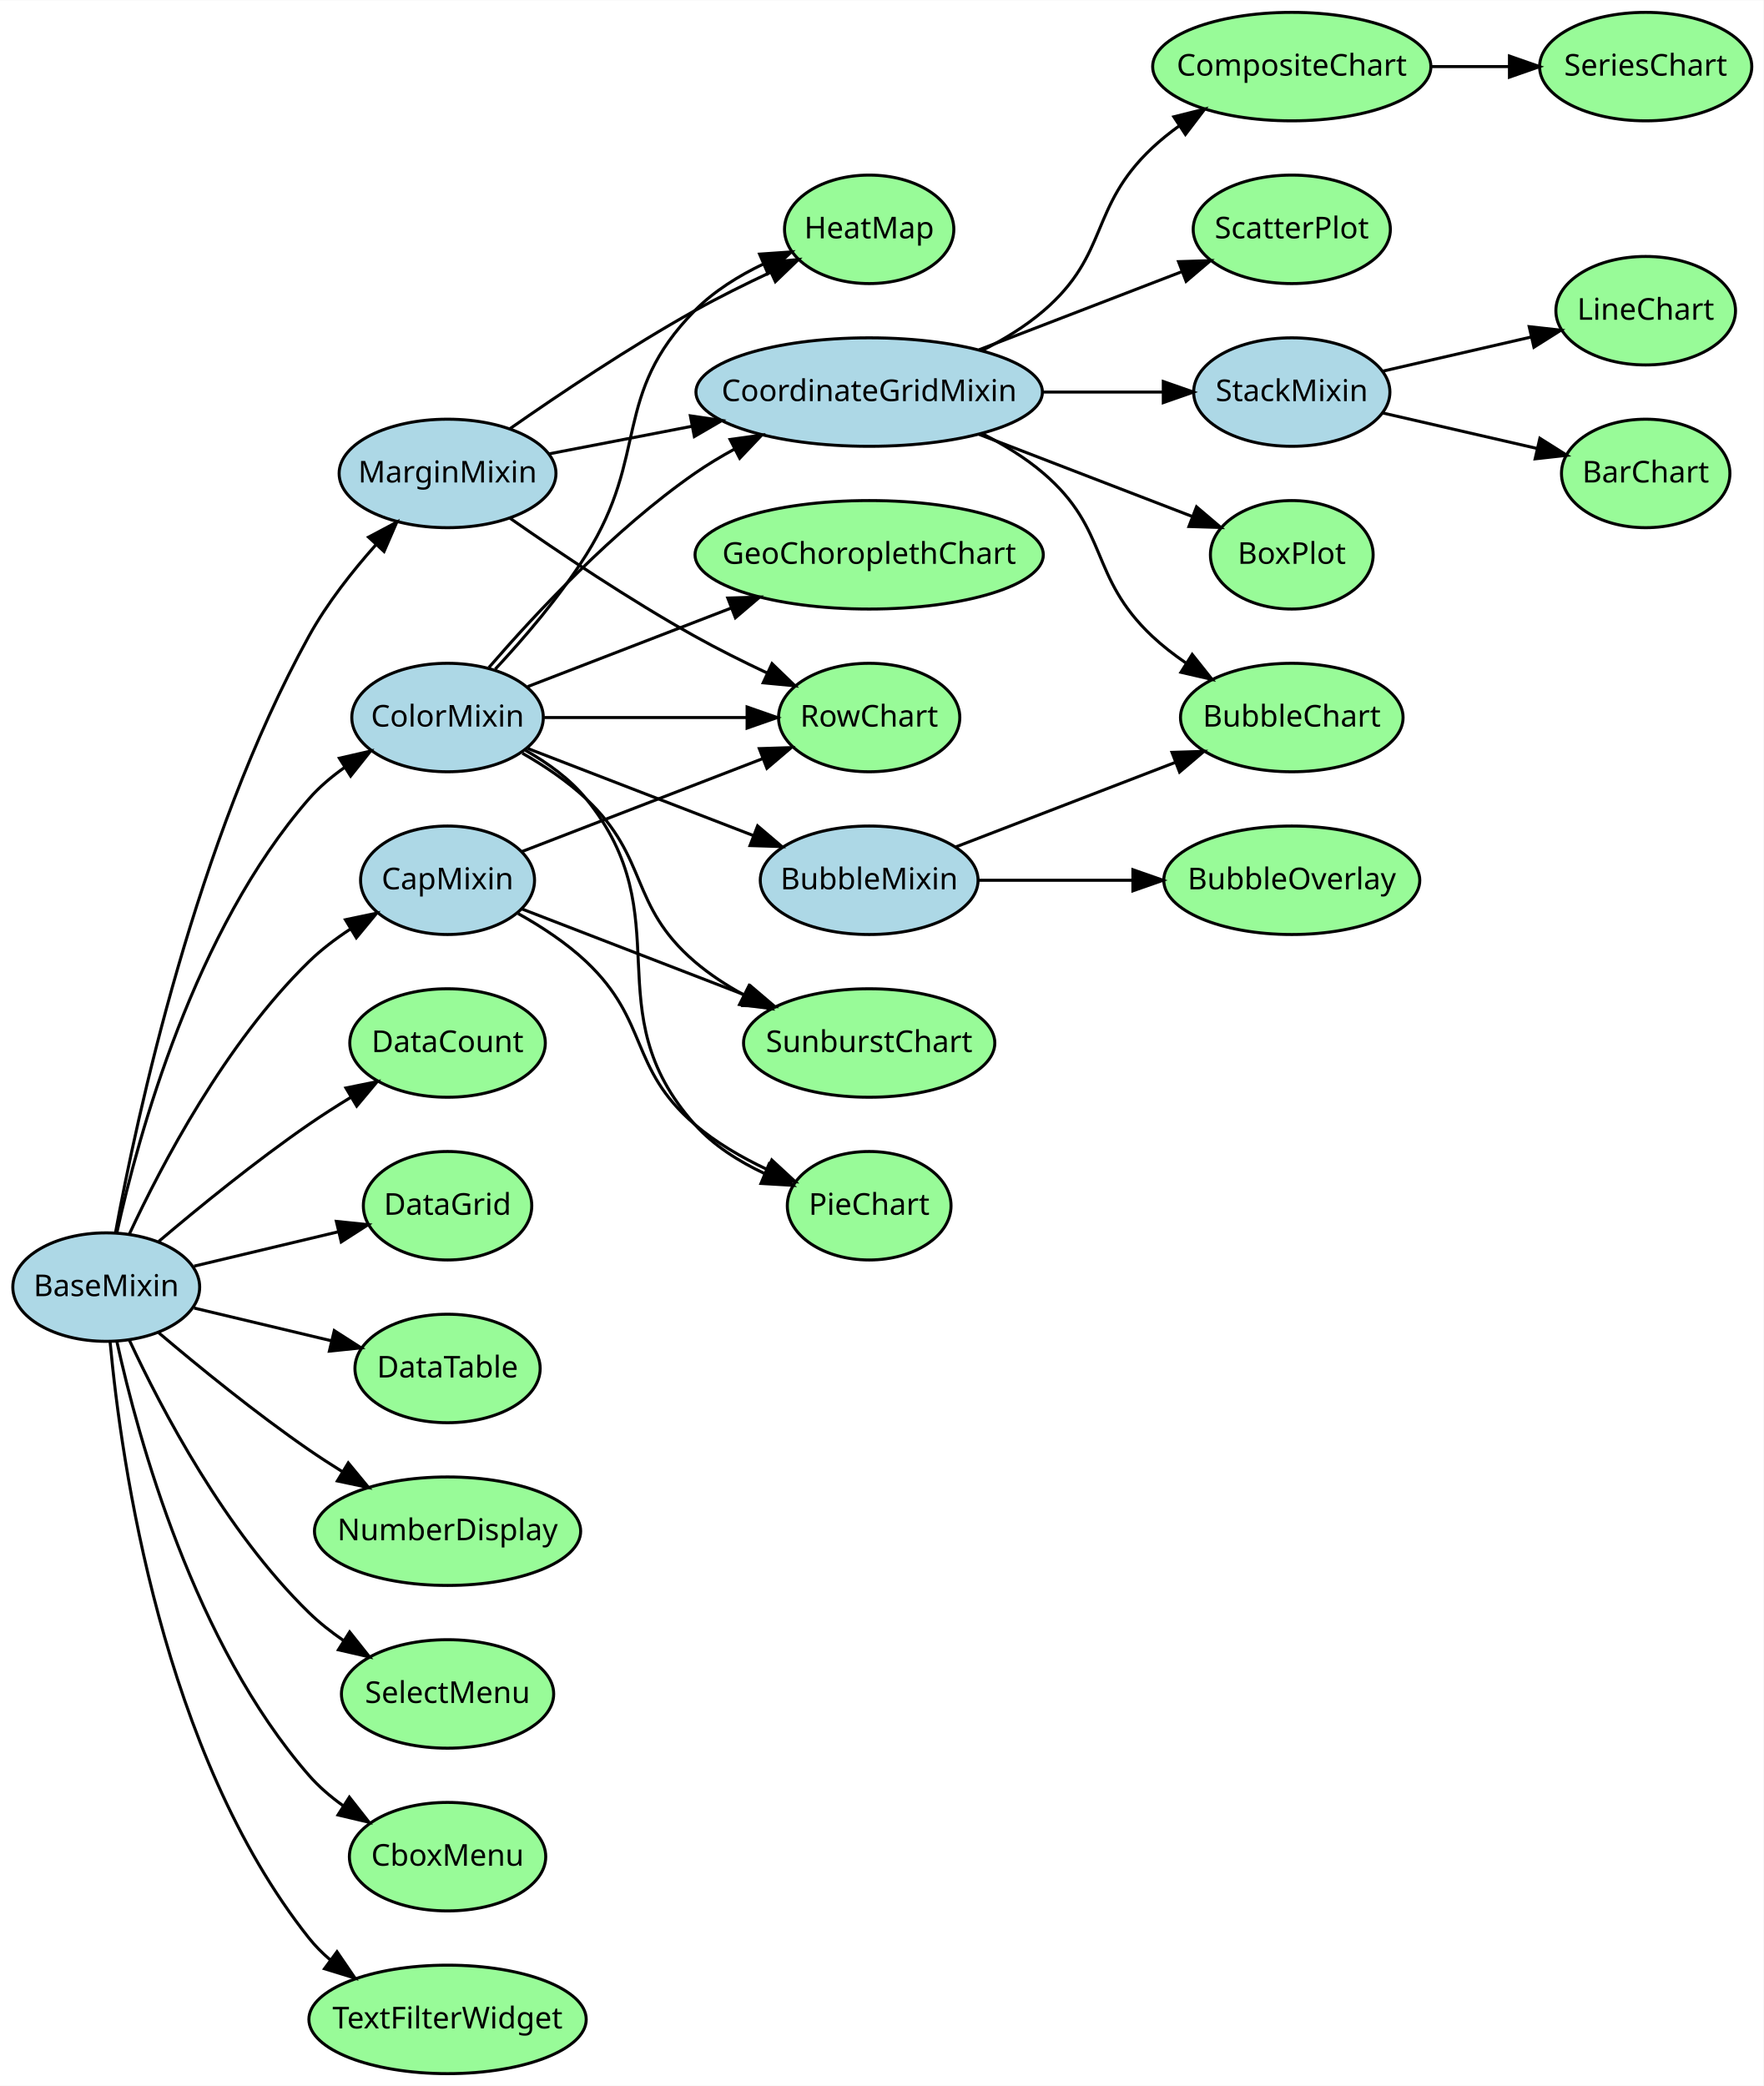
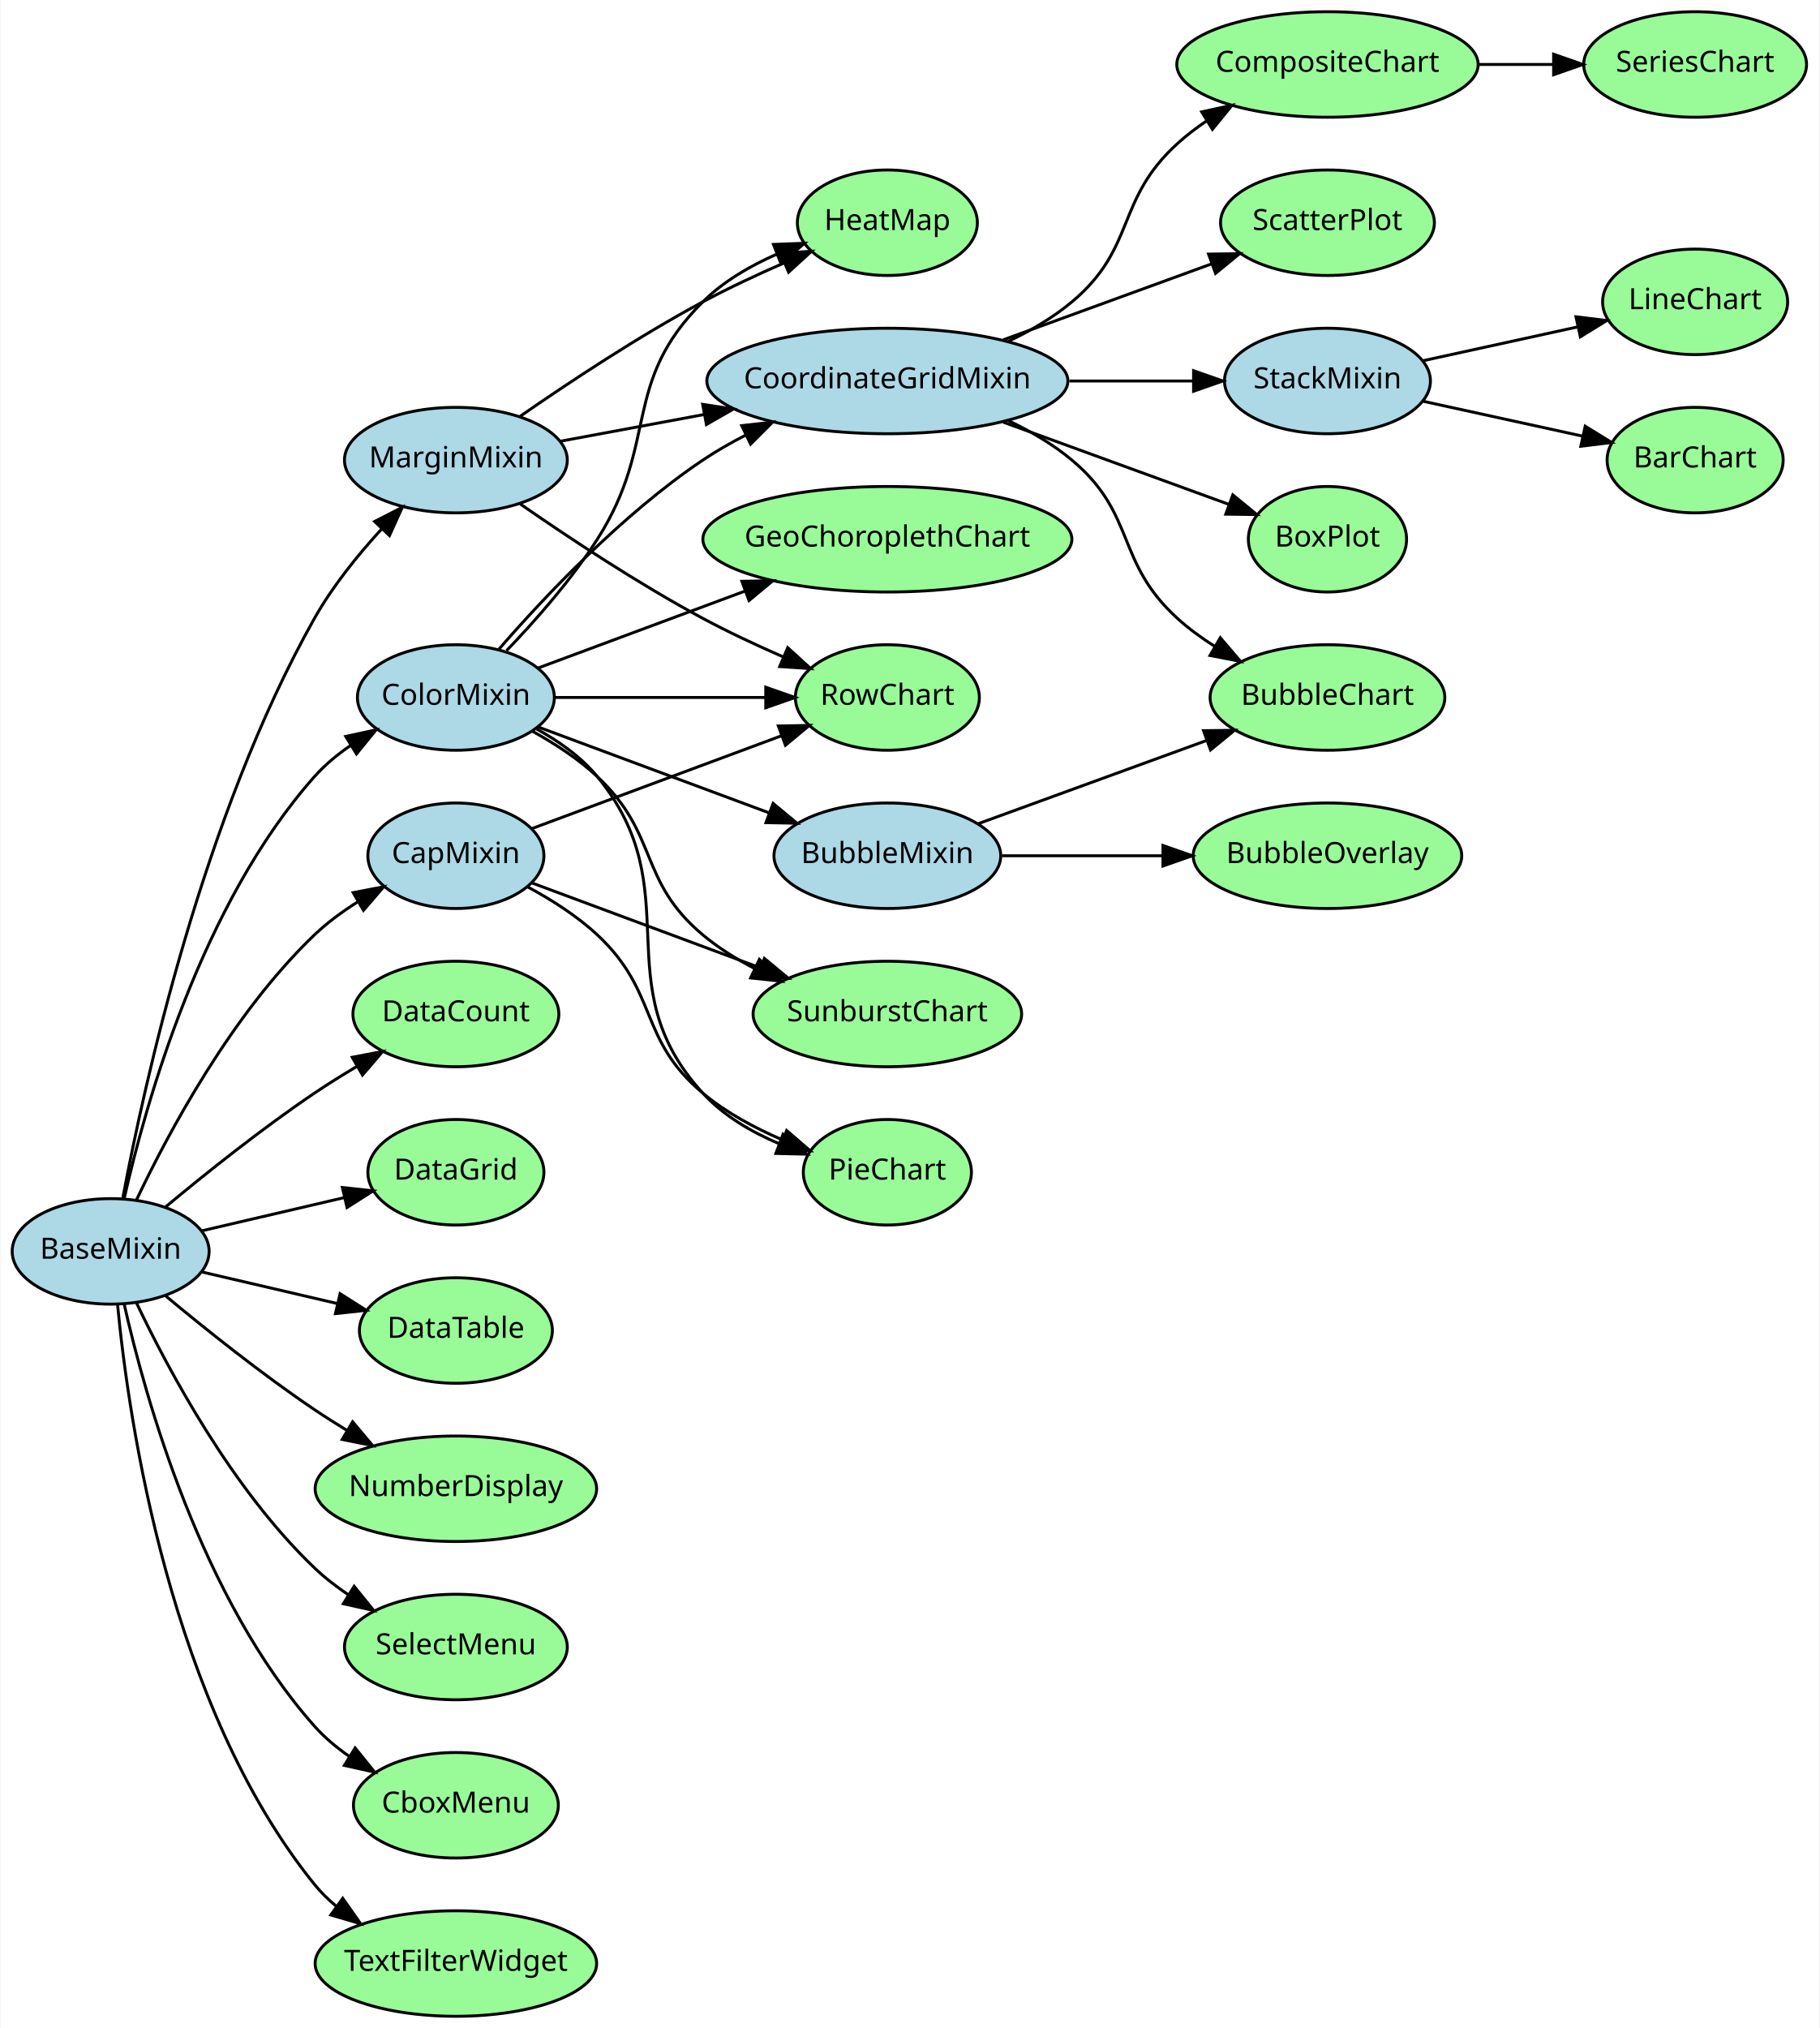
- <svg xmlns="http://www.w3.org/2000/svg" xmlns:xlink="http://www.w3.org/1999/xlink" width="585pt" height="692pt" viewBox="0.00 0.00 585.17 692.00">
+ <svg xmlns="http://www.w3.org/2000/svg" xmlns:xlink="http://www.w3.org/1999/xlink" width="621pt" height="692pt" viewBox="0.00 0.00 620.58 692.00">
  <g id="graph0" class="graph" transform="scale(1 1) rotate(0) translate(4 688)">
-     <polygon fill="#ffffff" stroke="transparent" points="-4,4 -4,-688 581.171,-688 581.171,4 -4,4" />
+     <polygon fill="white" stroke="none" points="-4,4 -4,-688 616.576,-688 616.576,4 -4,4" />
    <g id="node1" class="node">
      <g id="a_node1">
        <a xlink:href="BaseMixin.html" xlink:title="BaseMixin">
-           <ellipse fill="#add8e6" stroke="#000000" cx="31.251" cy="-261" rx="31.003" ry="18" />
-           <text text-anchor="middle" x="31.251" y="-258" font-family="sans-serif" font-size="10.00" fill="#000000">BaseMixin</text>
+           <ellipse fill="lightblue" stroke="black" cx="33.554" cy="-261" rx="33.608" ry="18" />
+           <text text-anchor="middle" x="33.554" y="-258.5" font-family="sans-serif" font-size="10.00">BaseMixin</text>
        </a>
      </g>
    </g>
    <g id="node2" class="node">
      <g id="a_node2">
        <a xlink:href="ColorMixin.html" xlink:title="ColorMixin">
-           <ellipse fill="#add8e6" stroke="#000000" cx="144.507" cy="-450" rx="31.776" ry="18" />
-           <text text-anchor="middle" x="144.507" y="-447" font-family="sans-serif" font-size="10.00" fill="#000000">ColorMixin</text>
+           <ellipse fill="lightblue" stroke="black" cx="151.378" cy="-450" rx="33.608" ry="18" />
+           <text text-anchor="middle" x="151.378" y="-447.5" font-family="sans-serif" font-size="10.00">ColorMixin</text>
        </a>
      </g>
    </g>
    <g id="edge15" class="edge">
-       <path fill="none" stroke="#000000" d="M34.776,-279.053C41.858,-311.271 60.49,-379.379 98.501,-423 101.912,-426.914 106.036,-430.409 110.396,-433.48" />
-       <polygon fill="#000000" stroke="#000000" points="108.62,-436.498 118.948,-438.864 112.349,-430.574 108.62,-436.498" />
+       <path fill="none" stroke="black" d="M38.135,-278.845C45.38,-311.031 64.481,-379.496 103.108,-423 106.625,-426.962 110.87,-430.484 115.353,-433.568" />
+       <polygon fill="black" stroke="black" points="113.788,-436.714 124.142,-438.96 117.449,-430.747 113.788,-436.714" />
    </g>
    <g id="node3" class="node">
      <g id="a_node3">
        <a xlink:href="MarginMixin.html" xlink:title="MarginMixin">
-           <ellipse fill="#add8e6" stroke="#000000" cx="144.507" cy="-531" rx="35.979" ry="18" />
-           <text text-anchor="middle" x="144.507" y="-528" font-family="sans-serif" font-size="10.00" fill="#000000">MarginMixin</text>
+           <ellipse fill="lightblue" stroke="black" cx="151.378" cy="-531" rx="38.028" ry="18" />
+           <text text-anchor="middle" x="151.378" y="-528.5" font-family="sans-serif" font-size="10.00">MarginMixin</text>
        </a>
      </g>
    </g>
    <g id="edge17" class="edge">
-       <path fill="none" stroke="#000000" d="M34.316,-279.041C41.362,-317.391 61.059,-409.066 98.501,-477 104.479,-487.845 112.858,-498.501 120.83,-507.444" />
-       <polygon fill="#000000" stroke="#000000" points="118.299,-509.862 127.66,-514.823 123.436,-505.107 118.299,-509.862" />
+       <path fill="none" stroke="black" d="M37.681,-279.078C44.87,-317.501 64.959,-409.306 103.108,-477 109.258,-487.914 117.869,-498.585 126.059,-507.52" />
+       <polygon fill="black" stroke="black" points="123.645,-510.06 133.076,-514.888 128.714,-505.232 123.645,-510.06" />
    </g>
    <g id="node7" class="node">
      <g id="a_node7">
        <a xlink:href="CapMixin.html" xlink:title="CapMixin">
-           <ellipse fill="#add8e6" stroke="#000000" cx="144.507" cy="-396" rx="28.866" ry="18" />
-           <text text-anchor="middle" x="144.507" y="-393" font-family="sans-serif" font-size="10.00" fill="#000000">CapMixin</text>
+           <ellipse fill="lightblue" stroke="black" cx="151.378" cy="-396" rx="30.044" ry="18" />
+           <text text-anchor="middle" x="151.378" y="-393.5" font-family="sans-serif" font-size="10.00">CapMixin</text>
        </a>
      </g>
    </g>
    <g id="edge23" class="edge">
-       <path fill="none" stroke="#000000" d="M38.872,-278.494C49.554,-301.464 70.813,-342.028 98.501,-369 102.565,-372.958 107.317,-376.568 112.197,-379.769" />
-       <polygon fill="#000000" stroke="#000000" points="110.624,-382.908 120.995,-385.078 114.241,-376.915 110.624,-382.908" />
+       <path fill="none" stroke="black" d="M42.356,-278.535C53.281,-301.551 74.993,-342.167 103.108,-369 107.487,-373.18 112.635,-376.959 117.893,-380.276" />
+       <polygon fill="black" stroke="black" points="116.323,-383.412 126.728,-385.41 119.84,-377.359 116.323,-383.412" />
    </g>
    <g id="node14" class="node">
      <g id="a_node14">
        <a xlink:href="DataCount.html" xlink:title="DataCount">
-           <ellipse fill="#98fb98" stroke="#000000" cx="144.507" cy="-342" rx="32.443" ry="18" />
-           <text text-anchor="middle" x="144.507" y="-339" font-family="sans-serif" font-size="10.00" fill="#000000">DataCount</text>
+           <ellipse fill="palegreen" stroke="black" cx="151.378" cy="-342" rx="35.141" ry="18" />
+           <text text-anchor="middle" x="151.378" y="-339.5" font-family="sans-serif" font-size="10.00">DataCount</text>
        </a>
      </g>
    </g>
    <g id="edge12" class="edge">
-       <path fill="none" stroke="#000000" d="M48.688,-276.171C61.955,-287.421 80.873,-302.846 98.501,-315 102.869,-318.011 107.585,-321.027 112.276,-323.894" />
-       <polygon fill="#000000" stroke="#000000" points="110.782,-327.077 121.165,-329.184 114.362,-321.062 110.782,-327.077" />
+       <path fill="none" stroke="black" d="M52.332,-276.198C65.857,-287.46 85.142,-302.891 103.108,-315 107.712,-318.103 112.692,-321.204 117.634,-324.141" />
+       <polygon fill="black" stroke="black" points="115.989,-327.232 126.397,-329.213 119.496,-321.174 115.989,-327.232" />
    </g>
    <g id="node15" class="node">
      <g id="a_node15">
        <a xlink:href="DataGrid.html" xlink:title="DataGrid">
-           <ellipse fill="#98fb98" stroke="#000000" cx="144.507" cy="-288" rx="27.944" ry="18" />
-           <text text-anchor="middle" x="144.507" y="-285" font-family="sans-serif" font-size="10.00" fill="#000000">DataGrid</text>
+           <ellipse fill="palegreen" stroke="black" cx="151.378" cy="-288" rx="30.044" ry="18" />
+           <text text-anchor="middle" x="151.378" y="-285.5" font-family="sans-serif" font-size="10.00">DataGrid</text>
        </a>
      </g>
    </g>
    <g id="edge13" class="edge">
-       <path fill="none" stroke="#000000" d="M60.417,-267.953C75.041,-271.44 92.889,-275.694 108.374,-279.386" />
-       <polygon fill="#000000" stroke="#000000" points="107.611,-282.802 118.15,-281.716 109.234,-275.993 107.611,-282.802" />
+       <path fill="none" stroke="black" d="M64.683,-268.023C79.528,-271.484 97.566,-275.689 113.256,-279.347" />
+       <polygon fill="black" stroke="black" points="112.637,-282.796 123.171,-281.658 114.227,-275.979 112.637,-282.796" />
    </g>
    <g id="node16" class="node">
      <g id="a_node16">
        <a xlink:href="DataTable.html" xlink:title="DataTable">
-           <ellipse fill="#98fb98" stroke="#000000" cx="144.507" cy="-234" rx="30.733" ry="18" />
-           <text text-anchor="middle" x="144.507" y="-231" font-family="sans-serif" font-size="10.00" fill="#000000">DataTable</text>
+           <ellipse fill="palegreen" stroke="black" cx="151.378" cy="-234" rx="32.93" ry="18" />
+           <text text-anchor="middle" x="151.378" y="-231.5" font-family="sans-serif" font-size="10.00">DataTable</text>
        </a>
      </g>
    </g>
    <g id="edge14" class="edge">
-       <path fill="none" stroke="#000000" d="M60.417,-254.047C74.263,-250.746 90.998,-246.756 105.882,-243.208" />
-       <polygon fill="#000000" stroke="#000000" points="106.916,-246.56 115.832,-240.836 105.293,-239.751 106.916,-246.56" />
+       <path fill="none" stroke="black" d="M64.683,-253.977C78.734,-250.701 95.644,-246.759 110.717,-243.246" />
+       <polygon fill="black" stroke="black" points="111.856,-246.574 120.801,-240.895 110.267,-239.757 111.856,-246.574" />
    </g>
    <g id="node20" class="node">
      <g id="a_node20">
        <a xlink:href="NumberDisplay.html" xlink:title="NumberDisplay">
-           <ellipse fill="#98fb98" stroke="#000000" cx="144.507" cy="-180" rx="44.167" ry="18" />
-           <text text-anchor="middle" x="144.507" y="-177" font-family="sans-serif" font-size="10.00" fill="#000000">NumberDisplay</text>
+           <ellipse fill="palegreen" stroke="black" cx="151.378" cy="-180" rx="48.042" ry="18" />
+           <text text-anchor="middle" x="151.378" y="-177.5" font-family="sans-serif" font-size="10.00">NumberDisplay</text>
        </a>
      </g>
    </g>
    <g id="edge21" class="edge">
-       <path fill="none" stroke="#000000" d="M48.688,-245.829C61.955,-234.579 80.873,-219.154 98.501,-207 102.018,-204.575 105.761,-202.148 109.535,-199.797" />
-       <polygon fill="#000000" stroke="#000000" points="111.561,-202.662 118.303,-194.49 107.936,-196.674 111.561,-202.662" />
+       <path fill="none" stroke="black" d="M52.332,-245.802C65.857,-234.54 85.142,-219.109 103.108,-207 106.634,-204.623 110.382,-202.247 114.163,-199.946" />
+       <polygon fill="black" stroke="black" points="116.134,-202.847 122.961,-194.746 112.572,-196.821 116.134,-202.847" />
    </g>
    <g id="node24" class="node">
      <g id="a_node24">
        <a xlink:href="SelectMenu.html" xlink:title="SelectMenu">
-           <ellipse fill="#98fb98" stroke="#000000" cx="144.507" cy="-126" rx="35.215" ry="18" />
-           <text text-anchor="middle" x="144.507" y="-123" font-family="sans-serif" font-size="10.00" fill="#000000">SelectMenu</text>
+           <ellipse fill="palegreen" stroke="black" cx="151.378" cy="-126" rx="38.028" ry="18" />
+           <text text-anchor="middle" x="151.378" y="-123.5" font-family="sans-serif" font-size="10.00">SelectMenu</text>
        </a>
      </g>
    </g>
    <g id="edge29" class="edge">
-       <path fill="none" stroke="#000000" d="M38.872,-243.506C49.554,-220.536 70.813,-179.972 98.501,-153 101.968,-149.624 105.936,-146.501 110.056,-143.668" />
-       <polygon fill="#000000" stroke="#000000" points="112.021,-146.567 118.615,-138.275 108.289,-140.645 112.021,-146.567" />
+       <path fill="none" stroke="black" d="M42.356,-243.465C53.281,-220.449 74.993,-179.833 103.108,-153 106.599,-149.668 110.578,-146.591 114.711,-143.8" />
+       <polygon fill="black" stroke="black" points="116.644,-146.72 123.306,-138.482 112.96,-140.767 116.644,-146.72" />
    </g>
    <g id="node25" class="node">
      <g id="a_node25">
        <a xlink:href="CboxMenu.html" xlink:title="CboxMenu">
-           <ellipse fill="#98fb98" stroke="#000000" cx="144.507" cy="-72" rx="32.578" ry="18" />
-           <text text-anchor="middle" x="144.507" y="-69" font-family="sans-serif" font-size="10.00" fill="#000000">CboxMenu</text>
+           <ellipse fill="palegreen" stroke="black" cx="151.378" cy="-72" rx="34.964" ry="18" />
+           <text text-anchor="middle" x="151.378" y="-69.5" font-family="sans-serif" font-size="10.00">CboxMenu</text>
        </a>
      </g>
    </g>
    <g id="edge30" class="edge">
-       <path fill="none" stroke="#000000" d="M34.776,-242.947C41.858,-210.729 60.49,-142.621 98.501,-99 101.753,-95.269 105.651,-91.919 109.785,-88.954" />
-       <polygon fill="#000000" stroke="#000000" points="111.925,-91.74 118.469,-83.409 108.157,-85.841 111.925,-91.74" />
+       <path fill="none" stroke="black" d="M38.135,-243.155C45.38,-210.969 64.481,-142.504 103.108,-99 106.549,-95.124 110.685,-91.67 115.061,-88.634" />
+       <polygon fill="black" stroke="black" points="116.994,-91.554 123.651,-83.312 113.307,-85.604 116.994,-91.554" />
    </g>
    <g id="node27" class="node">
      <g id="a_node27">
        <a xlink:href="TextFilterWidget.html" xlink:title="TextFilterWidget">
-           <ellipse fill="#98fb98" stroke="#000000" cx="144.507" cy="-18" rx="46.012" ry="18" />
-           <text text-anchor="middle" x="144.507" y="-15" font-family="sans-serif" font-size="10.00" fill="#000000">TextFilterWidget</text>
+           <ellipse fill="palegreen" stroke="black" cx="151.378" cy="-18" rx="48.042" ry="18" />
+           <text text-anchor="middle" x="151.378" y="-15.5" font-family="sans-serif" font-size="10.00">TextFilterWidget</text>
        </a>
      </g>
    </g>
    <g id="edge33" class="edge">
-       <path fill="none" stroke="#000000" d="M32.541,-242.748C36.225,-202.781 49.908,-106.216 98.501,-45 100.574,-42.389 102.974,-39.978 105.568,-37.763" />
-       <polygon fill="#000000" stroke="#000000" points="107.822,-40.45 113.797,-31.7 103.67,-34.814 107.822,-40.45" />
+       <path fill="none" stroke="black" d="M35.889,-243.002C39.701,-203.127 53.779,-106.052 103.108,-45 105.313,-42.271 107.872,-39.765 110.637,-37.476" />
+       <polygon fill="black" stroke="black" points="112.76,-40.261 118.85,-31.591 108.682,-34.571 112.76,-40.261" />
    </g>
    <g id="node4" class="node">
      <g id="a_node4">
        <a xlink:href="BubbleMixin.html" xlink:title="BubbleMixin">
-           <ellipse fill="#add8e6" stroke="#000000" cx="284.407" cy="-396" rx="36.137" ry="18" />
-           <text text-anchor="middle" x="284.407" y="-393" font-family="sans-serif" font-size="10.00" fill="#000000">BubbleMixin</text>
+           <ellipse fill="lightblue" stroke="black" cx="298.635" cy="-396" rx="38.704" ry="18" />
+           <text text-anchor="middle" x="298.635" y="-393.5" font-family="sans-serif" font-size="10.00">BubbleMixin</text>
        </a>
      </g>
    </g>
    <g id="edge8" class="edge">
-       <path fill="none" stroke="#000000" d="M171.151,-439.716C192.333,-431.54 222.25,-419.992 246.017,-410.818" />
-       <polygon fill="#000000" stroke="#000000" points="247.383,-414.043 255.452,-407.176 244.862,-407.512 247.383,-414.043" />
+       <path fill="none" stroke="black" d="M179.359,-439.97C201.523,-431.73 233.225,-419.945 258.229,-410.649" />
+       <polygon fill="black" stroke="black" points="259.641,-413.858 267.795,-407.093 257.202,-407.297 259.641,-413.858" />
    </g>
    <g id="node5" class="node">
      <g id="a_node5">
        <a xlink:href="CoordinateGridMixin.html" xlink:title="CoordinateGridMixin">
-           <ellipse fill="#add8e6" stroke="#000000" cx="284.407" cy="-558" rx="57.487" ry="18" />
-           <text text-anchor="middle" x="284.407" y="-555" font-family="sans-serif" font-size="10.00" fill="#000000">CoordinateGridMixin</text>
+           <ellipse fill="lightblue" stroke="black" cx="298.635" cy="-558" rx="61.62" ry="18" />
+           <text text-anchor="middle" x="298.635" y="-555.5" font-family="sans-serif" font-size="10.00">CoordinateGridMixin</text>
        </a>
      </g>
    </g>
    <g id="edge1" class="edge">
-       <path fill="none" stroke="#000000" d="M158.23,-466.603C173.494,-484.287 199.573,-512.259 226.513,-531 230.674,-533.894 235.195,-536.616 239.814,-539.134" />
-       <polygon fill="#000000" stroke="#000000" points="238.254,-542.268 248.749,-543.718 241.449,-536.039 238.254,-542.268" />
+       <path fill="none" stroke="black" d="M165.99,-466.398C181.413,-484.165 208.019,-512.453 235.648,-531 240.217,-534.067 245.19,-536.916 250.268,-539.524" />
+       <polygon fill="black" stroke="black" points="248.926,-542.762 259.454,-543.953 251.966,-536.457 248.926,-542.762" />
    </g>
    <g id="node17" class="node">
      <g id="a_node17">
        <a xlink:href="GeoChoroplethChart.html" xlink:title="GeoChoroplethChart">
-           <ellipse fill="#98fb98" stroke="#000000" cx="284.407" cy="-504" rx="57.788" ry="18" />
-           <text text-anchor="middle" x="284.407" y="-501" font-family="sans-serif" font-size="10.00" fill="#000000">GeoChoroplethChart</text>
+           <ellipse fill="palegreen" stroke="black" cx="298.635" cy="-504" rx="62.974" ry="18" />
+           <text text-anchor="middle" x="298.635" y="-501.5" font-family="sans-serif" font-size="10.00">GeoChoroplethChart</text>
        </a>
      </g>
    </g>
    <g id="edge16" class="edge">
-       <path fill="none" stroke="#000000" d="M171.151,-460.284C190.142,-467.615 216.155,-477.655 238.461,-486.265" />
-       <polygon fill="#000000" stroke="#000000" points="237.496,-489.644 248.086,-489.98 240.017,-483.114 237.496,-489.644" />
+       <path fill="none" stroke="black" d="M179.359,-460.03C199.19,-467.402 226.655,-477.613 250.128,-486.339" />
+       <polygon fill="black" stroke="black" points="248.979,-489.646 259.572,-489.85 251.419,-483.085 248.979,-489.646" />
    </g>
    <g id="node18" class="node">
      <g id="a_node18">
        <a xlink:href="HeatMap.html" xlink:title="HeatMap">
-           <ellipse fill="#98fb98" stroke="#000000" cx="284.407" cy="-612" rx="28.091" ry="18" />
-           <text text-anchor="middle" x="284.407" y="-609" font-family="sans-serif" font-size="10.00" fill="#000000">HeatMap</text>
+           <ellipse fill="palegreen" stroke="black" cx="298.635" cy="-612" rx="30.721" ry="18" />
+           <text text-anchor="middle" x="298.635" y="-609.5" font-family="sans-serif" font-size="10.00">HeatMap</text>
        </a>
      </g>
    </g>
    <g id="edge19" class="edge">
-       <path fill="none" stroke="#000000" d="M160.336,-466.052C169.89,-476.316 181.851,-490.243 190.513,-504 211.504,-537.338 198.911,-556.891 226.513,-585 232.893,-591.497 241.135,-596.603 249.389,-600.543" />
-       <polygon fill="#000000" stroke="#000000" points="248.045,-603.775 258.615,-604.508 250.809,-597.344 248.045,-603.775" />
+       <path fill="none" stroke="black" d="M168.672,-465.98C178.501,-476.218 190.792,-490.141 199.648,-504 220.862,-537.196 207.688,-557.247 235.648,-585 242.697,-591.997 251.858,-597.318 260.964,-601.306" />
+       <polygon fill="black" stroke="black" points="259.756,-604.592 270.343,-604.995 262.318,-598.078 259.756,-604.592" />
    </g>
    <g id="node21" class="node">
      <g id="a_node21">
        <a xlink:href="PieChart.html" xlink:title="PieChart">
-           <ellipse fill="#98fb98" stroke="#000000" cx="284.407" cy="-288" rx="27.163" ry="18" />
-           <text text-anchor="middle" x="284.407" y="-285" font-family="sans-serif" font-size="10.00" fill="#000000">PieChart</text>
+           <ellipse fill="palegreen" stroke="black" cx="298.635" cy="-288" rx="28.69" ry="18" />
+           <text text-anchor="middle" x="298.635" y="-285.5" font-family="sans-serif" font-size="10.00">PieChart</text>
        </a>
      </g>
    </g>
    <g id="edge22" class="edge">
-       <path fill="none" stroke="#000000" d="M170.355,-439.106C177.7,-434.969 185.15,-429.62 190.513,-423 222.364,-383.687 192.845,-352.768 226.513,-315 232.733,-308.023 241.133,-302.713 249.602,-298.73" />
-       <polygon fill="#000000" stroke="#000000" points="251.2,-301.856 259.082,-294.777 248.506,-295.395 251.2,-301.856" />
+       <path fill="none" stroke="black" d="M178.934,-439.233C186.48,-435.102 194.135,-429.724 199.648,-423 231.73,-383.875 201.499,-352.334 235.648,-315 242.66,-307.335 252.232,-301.742 261.755,-297.706" />
+       <polygon fill="black" stroke="black" points="263.037,-300.963 271.167,-294.169 260.575,-294.411 263.037,-300.963" />
    </g>
    <g id="node22" class="node">
      <g id="a_node22">
        <a xlink:href="RowChart.html" xlink:title="RowChart">
-           <ellipse fill="#98fb98" stroke="#000000" cx="284.407" cy="-450" rx="30.075" ry="18" />
-           <text text-anchor="middle" x="284.407" y="-447" font-family="sans-serif" font-size="10.00" fill="#000000">RowChart</text>
+           <ellipse fill="palegreen" stroke="black" cx="298.635" cy="-450" rx="31.4" ry="18" />
+           <text text-anchor="middle" x="298.635" y="-447.5" font-family="sans-serif" font-size="10.00">RowChart</text>
        </a>
      </g>
    </g>
    <g id="edge27" class="edge">
-       <path fill="none" stroke="#000000" d="M176.603,-450C196.569,-450 222.423,-450 243.807,-450" />
-       <polygon fill="#000000" stroke="#000000" points="243.9,-453.5 253.9,-450 243.9,-446.5 243.9,-453.5" />
+       <path fill="none" stroke="black" d="M184.977,-450C206.302,-450 234.324,-450 257.086,-450" />
+       <polygon fill="black" stroke="black" points="257.131,-453.5 267.131,-450 257.131,-446.5 257.131,-453.5" />
    </g>
    <g id="node26" class="node">
      <g id="a_node26">
        <a xlink:href="SunburstChart.html" xlink:title="SunburstChart">
-           <ellipse fill="#98fb98" stroke="#000000" cx="284.407" cy="-342" rx="41.69" ry="18" />
-           <text text-anchor="middle" x="284.407" y="-339" font-family="sans-serif" font-size="10.00" fill="#000000">SunburstChart</text>
+           <ellipse fill="palegreen" stroke="black" cx="298.635" cy="-342" rx="45.832" ry="18" />
+           <text text-anchor="middle" x="298.635" y="-339.5" font-family="sans-serif" font-size="10.00">SunburstChart</text>
        </a>
      </g>
    </g>
    <g id="edge31" class="edge">
-       <path fill="none" stroke="#000000" d="M169.332,-438.157C176.635,-433.982 184.319,-428.85 190.513,-423 211.485,-403.196 204.631,-387.793 226.513,-369 231.372,-364.827 236.985,-361.163 242.764,-357.99" />
-       <polygon fill="#000000" stroke="#000000" points="244.531,-361.02 251.899,-353.407 241.391,-354.764 244.531,-361.02" />
+       <path fill="none" stroke="black" d="M177.406,-438.529C185.055,-434.312 193.153,-429.061 199.648,-423 220.736,-403.32 213.527,-387.511 235.648,-369 240.91,-364.597 247.001,-360.796 253.268,-357.554" />
+       <polygon fill="black" stroke="black" points="254.95,-360.63 262.499,-353.196 251.962,-354.3 254.95,-360.63" />
    </g>
    <g id="edge2" class="edge">
-       <path fill="none" stroke="#000000" d="M178.017,-537.467C192.276,-540.219 209.337,-543.512 225.578,-546.646" />
-       <polygon fill="#000000" stroke="#000000" points="225.07,-550.113 235.552,-548.571 226.396,-543.239 225.07,-550.113" />
+       <path fill="none" stroke="black" d="M187.171,-537.467C201.767,-540.18 219.192,-543.419 235.84,-546.514" />
+       <polygon fill="black" stroke="black" points="235.602,-550.029 246.073,-548.416 236.881,-543.147 235.602,-550.029" />
    </g>
    <g id="edge18" class="edge">
-       <path fill="none" stroke="#000000" d="M165.219,-545.855C181.491,-557.224 204.933,-572.947 226.513,-585 234.533,-589.479 243.424,-593.886 251.783,-597.799" />
-       <polygon fill="#000000" stroke="#000000" points="250.37,-601.002 260.919,-601.984 253.285,-594.638 250.37,-601.002" />
+       <path fill="none" stroke="black" d="M173.355,-545.983C189.849,-557.421 213.64,-573.175 235.648,-585 244.474,-589.742 254.305,-594.323 263.49,-598.324" />
+       <polygon fill="black" stroke="black" points="262.186,-601.573 272.758,-602.265 264.925,-595.131 262.186,-601.573" />
    </g>
    <g id="edge26" class="edge">
-       <path fill="none" stroke="#000000" d="M165.219,-516.145C181.491,-504.776 204.933,-489.053 226.513,-477 234.169,-472.724 242.617,-468.514 250.639,-464.738" />
-       <polygon fill="#000000" stroke="#000000" points="252.168,-467.887 259.787,-460.524 249.24,-461.529 252.168,-467.887" />
+       <path fill="none" stroke="black" d="M173.355,-516.017C189.849,-504.579 213.64,-488.825 235.648,-477 244.397,-472.299 254.134,-467.756 263.25,-463.781" />
+       <polygon fill="black" stroke="black" points="264.628,-466.998 272.458,-459.86 261.886,-460.557 264.628,-466.998" />
    </g>
    <g id="node10" class="node">
      <g id="a_node10">
        <a xlink:href="BubbleChart.html" xlink:title="BubbleChart">
-           <ellipse fill="#98fb98" stroke="#000000" cx="424.634" cy="-450" rx="36.93" ry="18" />
-           <text text-anchor="middle" x="424.634" y="-447" font-family="sans-serif" font-size="10.00" fill="#000000">BubbleChart</text>
+           <ellipse fill="palegreen" stroke="black" cx="448.836" cy="-450" rx="40.058" ry="18" />
+           <text text-anchor="middle" x="448.836" y="-447.5" font-family="sans-serif" font-size="10.00">BubbleChart</text>
        </a>
      </g>
    </g>
    <g id="edge7" class="edge">
-       <path fill="none" stroke="#000000" d="M313.123,-407.058C334.156,-415.158 362.934,-426.24 385.986,-435.117" />
-       <polygon fill="#000000" stroke="#000000" points="384.886,-438.444 395.475,-438.771 387.401,-431.911 384.886,-438.444" />
+       <path fill="none" stroke="black" d="M329.626,-406.928C352.101,-415.117 383.088,-426.408 407.697,-435.375" />
+       <polygon fill="black" stroke="black" points="406.532,-438.675 417.126,-438.81 408.928,-432.098 406.532,-438.675" />
    </g>
    <g id="node11" class="node">
      <g id="a_node11">
        <a xlink:href="BubbleOverlay.html" xlink:title="BubbleOverlay">
-           <ellipse fill="#98fb98" stroke="#000000" cx="424.634" cy="-396" rx="42.475" ry="18" />
-           <text text-anchor="middle" x="424.634" y="-393" font-family="sans-serif" font-size="10.00" fill="#000000">BubbleOverlay</text>
+           <ellipse fill="palegreen" stroke="black" cx="448.836" cy="-396" rx="45.832" ry="18" />
+           <text text-anchor="middle" x="448.836" y="-393.5" font-family="sans-serif" font-size="10.00">BubbleOverlay</text>
        </a>
      </g>
    </g>
    <g id="edge9" class="edge">
-       <path fill="none" stroke="#000000" d="M320.519,-396C336.043,-396 354.5,-396 371.533,-396" />
-       <polygon fill="#000000" stroke="#000000" points="371.914,-399.5 381.914,-396 371.914,-392.5 371.914,-399.5" />
+       <path fill="none" stroke="black" d="M337.801,-396C354.439,-396 374.267,-396 392.478,-396" />
+       <polygon fill="black" stroke="black" points="392.687,-399.5 402.687,-396 392.687,-392.5 392.687,-399.5" />
    </g>
    <g id="node6" class="node">
      <g id="a_node6">
        <a xlink:href="StackMixin.html" xlink:title="StackMixin">
-           <ellipse fill="#add8e6" stroke="#000000" cx="424.634" cy="-558" rx="32.561" ry="18" />
-           <text text-anchor="middle" x="424.634" y="-555" font-family="sans-serif" font-size="10.00" fill="#000000">StackMixin</text>
+           <ellipse fill="lightblue" stroke="black" cx="448.836" cy="-558" rx="35.141" ry="18" />
+           <text text-anchor="middle" x="448.836" y="-555.5" font-family="sans-serif" font-size="10.00">StackMixin</text>
        </a>
      </g>
    </g>
    <g id="edge3" class="edge">
-       <path fill="none" stroke="#000000" d="M341.848,-558C355.202,-558 369.191,-558 381.789,-558" />
-       <polygon fill="#000000" stroke="#000000" points="381.999,-561.5 391.999,-558 381.999,-554.5 381.999,-561.5" />
+       <path fill="none" stroke="black" d="M360.77,-558C374.863,-558 389.601,-558 402.86,-558" />
+       <polygon fill="black" stroke="black" points="403.136,-561.5 413.136,-558 403.136,-554.5 403.136,-561.5" />
    </g>
    <g id="node9" class="node">
      <g id="a_node9">
        <a xlink:href="BoxPlot.html" xlink:title="BoxPlot">
-           <ellipse fill="#98fb98" stroke="#000000" cx="424.634" cy="-504" rx="27" ry="18" />
-           <text text-anchor="middle" x="424.634" y="-501" font-family="sans-serif" font-size="10.00" fill="#000000">BoxPlot</text>
+           <ellipse fill="palegreen" stroke="black" cx="448.836" cy="-504" rx="27" ry="18" />
+           <text text-anchor="middle" x="448.836" y="-501.5" font-family="sans-serif" font-size="10.00">BoxPlot</text>
        </a>
      </g>
    </g>
    <g id="edge5" class="edge">
-       <path fill="none" stroke="#000000" d="M320.884,-543.953C342.741,-535.536 370.314,-524.918 391.54,-516.744" />
-       <polygon fill="#000000" stroke="#000000" points="393.025,-519.923 401.099,-513.063 390.51,-513.391 393.025,-519.923" />
+       <path fill="none" stroke="black" d="M338.186,-543.953C362.093,-535.242 392.47,-524.174 415.185,-515.897" />
+       <polygon fill="black" stroke="black" points="416.523,-519.135 424.72,-512.423 414.126,-512.558 416.523,-519.135" />
    </g>
    <g id="edge6" class="edge">
-       <path fill="none" stroke="#000000" d="M321.751,-544.269C329.014,-540.614 336.244,-536.202 342.301,-531 364.184,-512.207 357.299,-496.771 378.301,-477 381.672,-473.827 385.481,-470.868 389.431,-468.16" />
-       <polygon fill="#000000" stroke="#000000" points="391.591,-470.936 398.187,-462.646 387.86,-465.013 391.591,-470.936" />
+       <path fill="none" stroke="black" d="M339.949,-544.458C347.616,-540.807 355.231,-536.349 361.622,-531 383.743,-512.489 376.284,-496.408 397.622,-477 401.459,-473.51 405.83,-470.317 410.355,-467.446" />
+       <polygon fill="black" stroke="black" points="412.264,-470.384 419.146,-462.329 408.743,-464.335 412.264,-470.384" />
    </g>
    <g id="node12" class="node">
      <g id="a_node12">
        <a xlink:href="CompositeChart.html" xlink:title="CompositeChart">
-           <ellipse fill="#98fb98" stroke="#000000" cx="424.634" cy="-666" rx="46.166" ry="18" />
-           <text text-anchor="middle" x="424.634" y="-663" font-family="sans-serif" font-size="10.00" fill="#000000">CompositeChart</text>
+           <ellipse fill="palegreen" stroke="black" cx="448.836" cy="-666" rx="51.428" ry="18" />
+           <text text-anchor="middle" x="448.836" y="-663.5" font-family="sans-serif" font-size="10.00">CompositeChart</text>
        </a>
      </g>
    </g>
    <g id="edge10" class="edge">
-       <path fill="none" stroke="#000000" d="M321.751,-571.731C329.014,-575.386 336.244,-579.798 342.301,-585 364.184,-603.793 357.299,-619.229 378.301,-639 381.038,-641.577 384.065,-644.012 387.221,-646.287" />
-       <polygon fill="#000000" stroke="#000000" points="385.493,-649.34 395.769,-651.919 389.344,-643.494 385.493,-649.34" />
+       <path fill="none" stroke="black" d="M339.949,-571.542C347.616,-575.193 355.231,-579.651 361.622,-585 383.743,-603.511 376.284,-619.592 397.622,-639 400.711,-641.81 404.146,-644.427 407.728,-646.838" />
+       <polygon fill="black" stroke="black" points="405.91,-649.829 416.262,-652.085 409.577,-643.866 405.91,-649.829" />
    </g>
    <g id="node23" class="node">
      <g id="a_node23">
        <a xlink:href="ScatterPlot.html" xlink:title="ScatterPlot">
-           <ellipse fill="#98fb98" stroke="#000000" cx="424.634" cy="-612" rx="32.716" ry="18" />
-           <text text-anchor="middle" x="424.634" y="-609" font-family="sans-serif" font-size="10.00" fill="#000000">ScatterPlot</text>
+           <ellipse fill="palegreen" stroke="black" cx="448.836" cy="-612" rx="36.494" ry="18" />
+           <text text-anchor="middle" x="448.836" y="-609.5" font-family="sans-serif" font-size="10.00">ScatterPlot</text>
        </a>
      </g>
    </g>
    <g id="edge28" class="edge">
-       <path fill="none" stroke="#000000" d="M320.884,-572.047C341.621,-580.032 367.501,-589.999 388.226,-597.98" />
-       <polygon fill="#000000" stroke="#000000" points="387.054,-601.279 397.644,-601.606 389.57,-594.746 387.054,-601.279" />
+       <path fill="none" stroke="black" d="M338.186,-572.047C360.052,-580.014 387.33,-589.953 409.209,-597.925" />
+       <polygon fill="black" stroke="black" points="408.248,-601.3 418.842,-601.435 410.644,-594.723 408.248,-601.3" />
    </g>
    <g id="node8" class="node">
      <g id="a_node8">
        <a xlink:href="BarChart.html" xlink:title="BarChart">
-           <ellipse fill="#98fb98" stroke="#000000" cx="542.069" cy="-531" rx="27.944" ry="18" />
-           <text text-anchor="middle" x="542.069" y="-528" font-family="sans-serif" font-size="10.00" fill="#000000">BarChart</text>
+           <ellipse fill="palegreen" stroke="black" cx="574.313" cy="-531" rx="30.044" ry="18" />
+           <text text-anchor="middle" x="574.313" y="-528.5" font-family="sans-serif" font-size="10.00">BarChart</text>
        </a>
      </g>
    </g>
    <g id="edge4" class="edge">
-       <path fill="none" stroke="#000000" d="M454.877,-551.047C470.522,-547.45 489.726,-543.034 506.126,-539.264" />
-       <polygon fill="#000000" stroke="#000000" points="506.956,-542.664 515.918,-537.013 505.387,-535.842 506.956,-542.664" />
+       <path fill="none" stroke="black" d="M481.634,-551.047C498.24,-547.416 518.658,-542.951 536.007,-539.157" />
+       <polygon fill="black" stroke="black" points="536.794,-542.568 545.816,-537.013 535.299,-535.73 536.794,-542.568" />
    </g>
    <g id="node19" class="node">
      <g id="a_node19">
        <a xlink:href="LineChart.html" xlink:title="LineChart">
-           <ellipse fill="#98fb98" stroke="#000000" cx="542.069" cy="-585" rx="29.805" ry="18" />
-           <text text-anchor="middle" x="542.069" y="-582" font-family="sans-serif" font-size="10.00" fill="#000000">LineChart</text>
+           <ellipse fill="palegreen" stroke="black" cx="574.313" cy="-585" rx="31.577" ry="18" />
+           <text text-anchor="middle" x="574.313" y="-582.5" font-family="sans-serif" font-size="10.00">LineChart</text>
        </a>
      </g>
    </g>
    <g id="edge20" class="edge">
-       <path fill="none" stroke="#000000" d="M454.877,-564.953C469.817,-568.388 488.003,-572.569 503.892,-576.223" />
-       <polygon fill="#000000" stroke="#000000" points="503.415,-579.704 513.945,-578.534 504.984,-572.882 503.415,-579.704" />
+       <path fill="none" stroke="black" d="M481.634,-564.953C497.611,-568.447 517.118,-572.712 534.024,-576.409" />
+       <polygon fill="black" stroke="black" points="533.643,-579.908 544.16,-578.625 535.139,-573.07 533.643,-579.908" />
    </g>
    <g id="edge24" class="edge">
-       <path fill="none" stroke="#000000" d="M167.909,-384.962C175.626,-380.648 183.915,-375.231 190.513,-369 211.485,-349.196 204.631,-333.793 226.513,-315 233.543,-308.963 242.151,-303.99 250.559,-300.03" />
-       <polygon fill="#000000" stroke="#000000" points="252.092,-303.18 259.871,-295.987 249.304,-296.759 252.092,-303.18" />
+       <path fill="none" stroke="black" d="M175.947,-385.324C184.014,-380.979 192.739,-375.448 199.648,-369 220.736,-349.32 213.527,-333.511 235.648,-315 243.532,-308.403 253.276,-303.159 262.685,-299.116" />
+       <polygon fill="black" stroke="black" points="264.261,-302.257 272.277,-295.33 261.691,-295.746 264.261,-302.257" />
    </g>
    <g id="edge25" class="edge">
-       <path fill="none" stroke="#000000" d="M169.197,-405.53C191.357,-414.083 224.137,-426.736 249.072,-436.361" />
-       <polygon fill="#000000" stroke="#000000" points="247.954,-439.681 258.544,-440.017 250.475,-433.151 247.954,-439.681" />
+       <path fill="none" stroke="black" d="M177.349,-405.283C200.797,-414 236.11,-427.128 262.417,-436.908" />
+       <polygon fill="black" stroke="black" points="261.422,-440.272 272.015,-440.476 263.861,-433.71 261.422,-440.272" />
    </g>
    <g id="edge32" class="edge">
-       <path fill="none" stroke="#000000" d="M169.197,-386.47C189.742,-378.54 219.416,-367.086 243.503,-357.789" />
-       <polygon fill="#000000" stroke="#000000" points="245.034,-360.95 253.102,-354.084 242.513,-354.419 245.034,-360.95" />
+       <path fill="none" stroke="black" d="M177.349,-386.717C198.783,-378.749 230.132,-367.095 255.453,-357.682" />
+       <polygon fill="black" stroke="black" points="256.675,-360.961 264.829,-354.196 254.236,-354.4 256.675,-360.961" />
    </g>
    <g id="node13" class="node">
      <g id="a_node13">
        <a xlink:href="SeriesChart.html" xlink:title="SeriesChart">
-           <ellipse fill="#98fb98" stroke="#000000" cx="542.069" cy="-666" rx="35.204" ry="18" />
-           <text text-anchor="middle" x="542.069" y="-663" font-family="sans-serif" font-size="10.00" fill="#000000">SeriesChart</text>
+           <ellipse fill="palegreen" stroke="black" cx="574.313" cy="-666" rx="38.028" ry="18" />
+           <text text-anchor="middle" x="574.313" y="-663.5" font-family="sans-serif" font-size="10.00">SeriesChart</text>
        </a>
      </g>
    </g>
    <g id="edge11" class="edge">
-       <path fill="none" stroke="#000000" d="M471.048,-666C479.525,-666 488.361,-666 496.805,-666" />
-       <polygon fill="#000000" stroke="#000000" points="496.86,-669.5 506.86,-666 496.86,-662.5 496.86,-669.5" />
+       <path fill="none" stroke="black" d="M500.059,-666C508.603,-666 517.452,-666 525.92,-666" />
+       <polygon fill="black" stroke="black" points="526.014,-669.5 536.014,-666 526.014,-662.5 526.014,-669.5" />
    </g>
  </g>
</svg>
